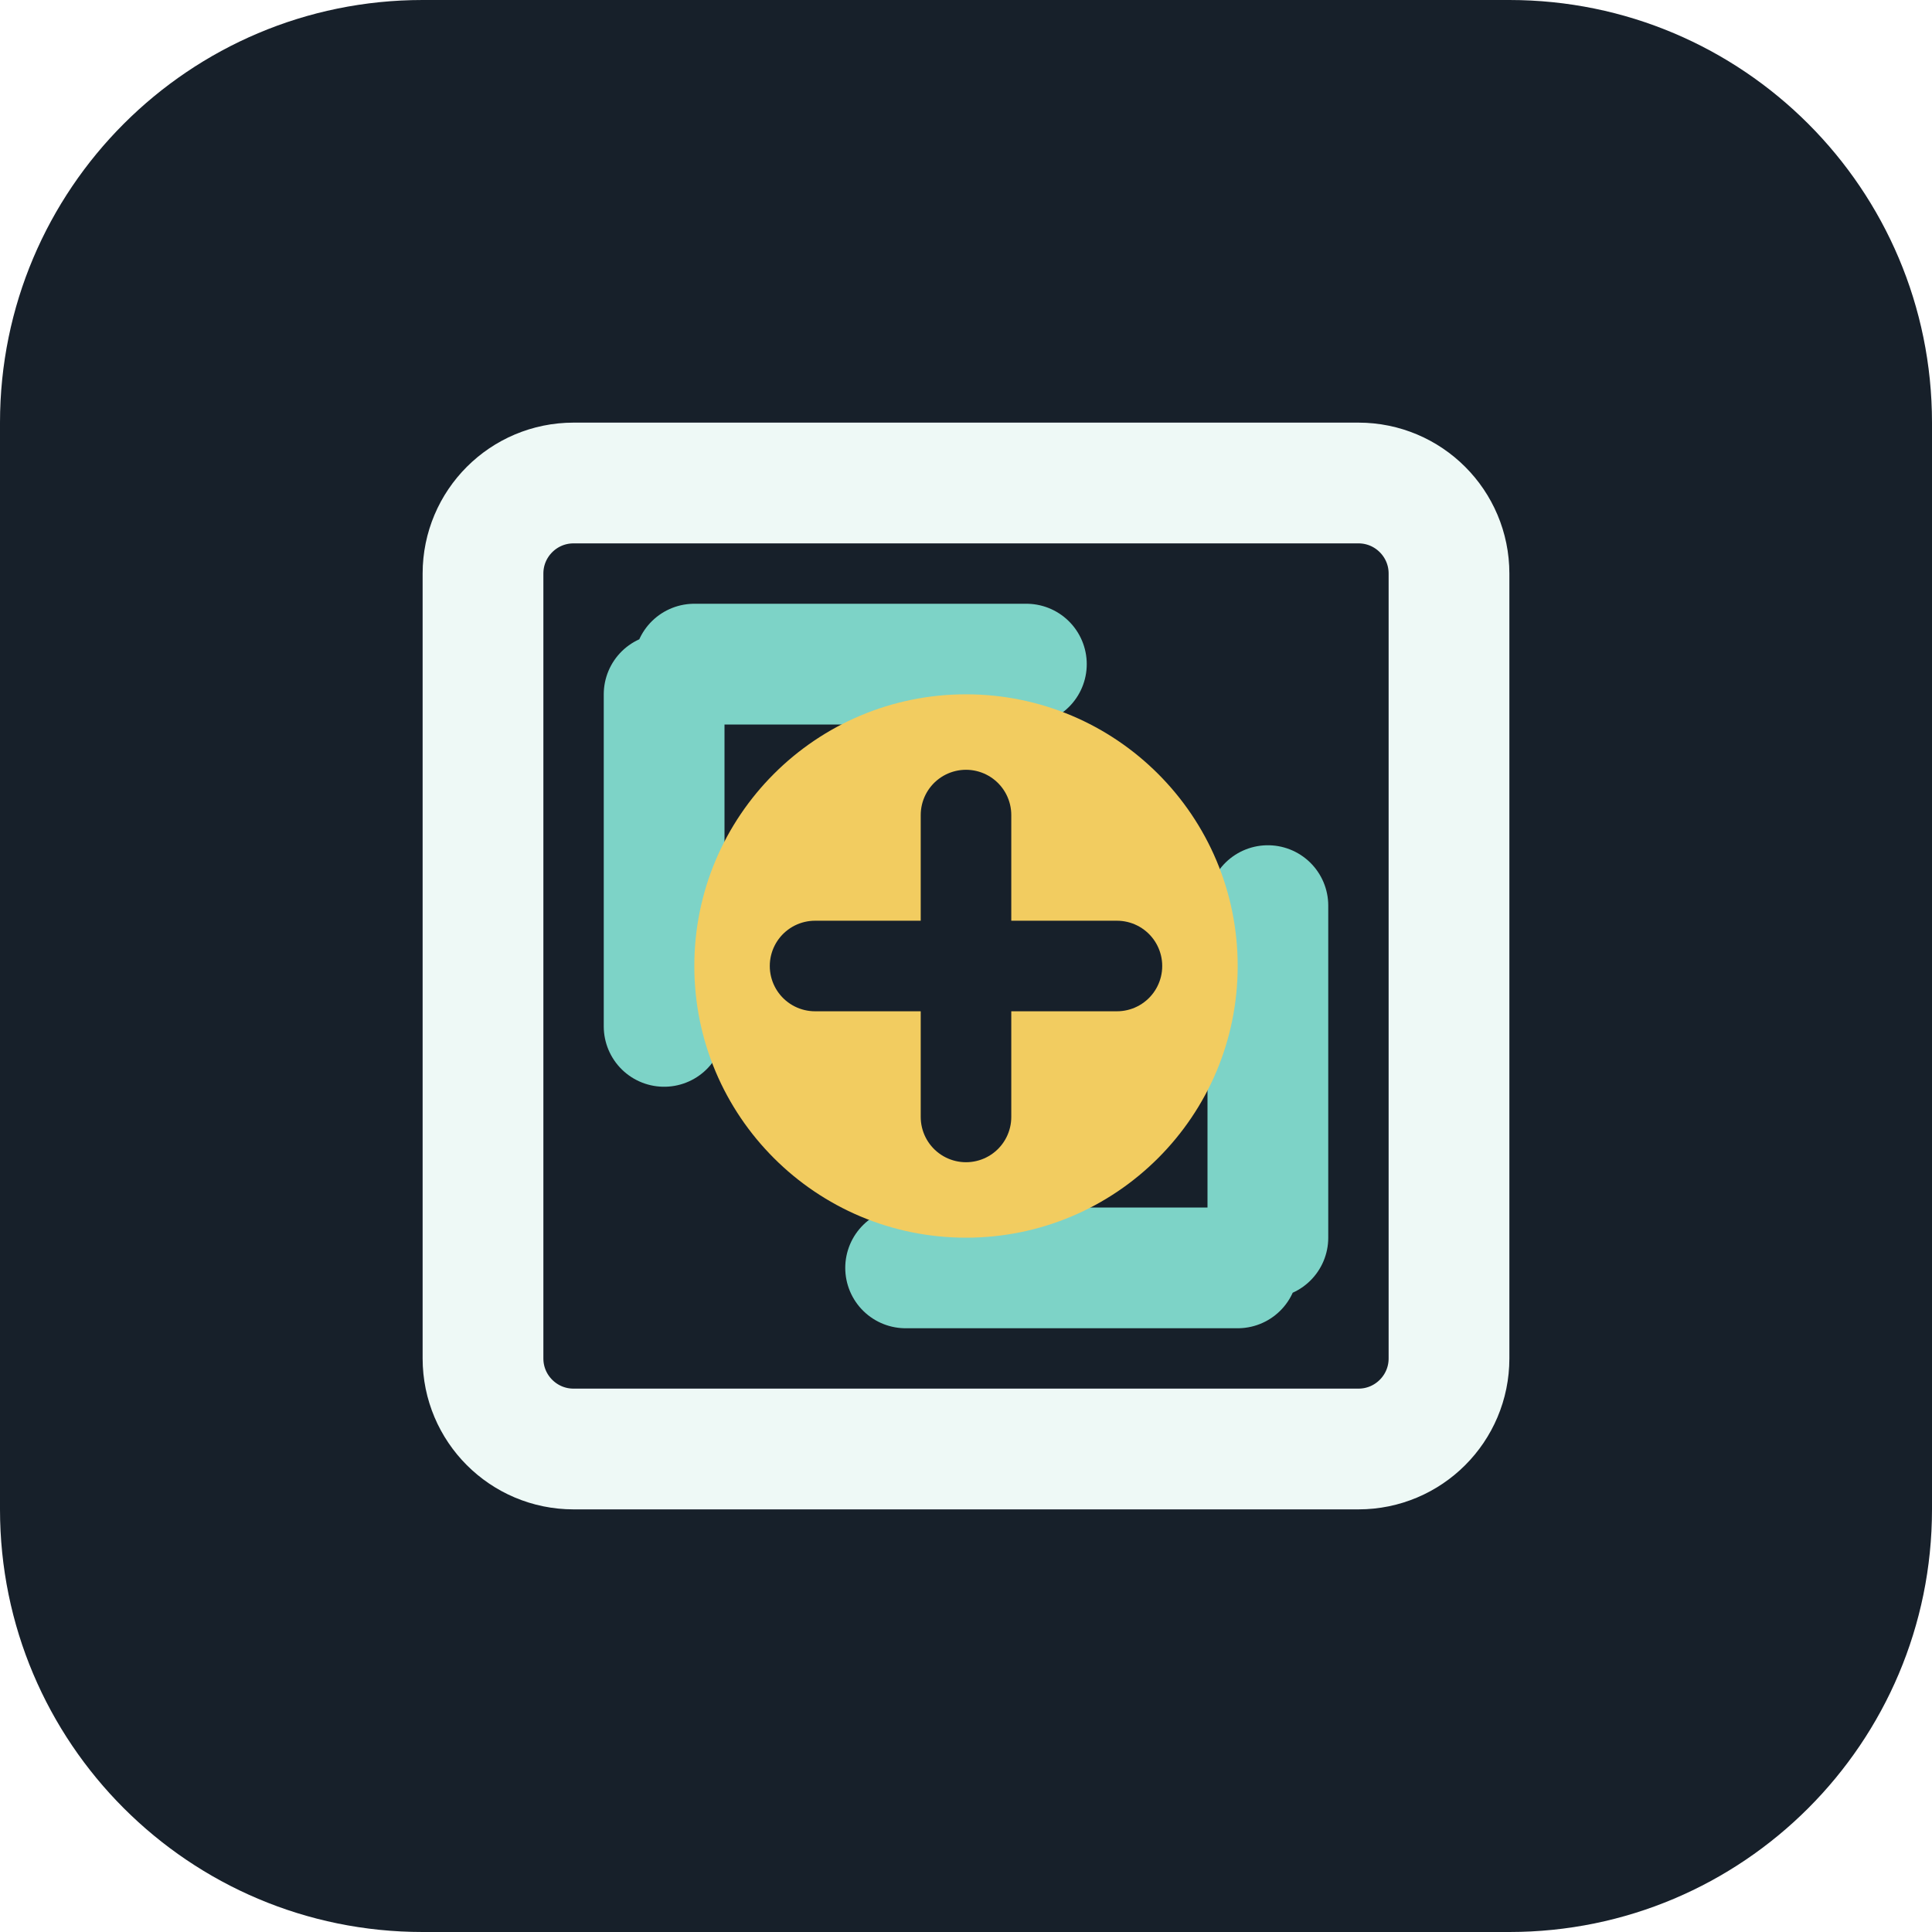
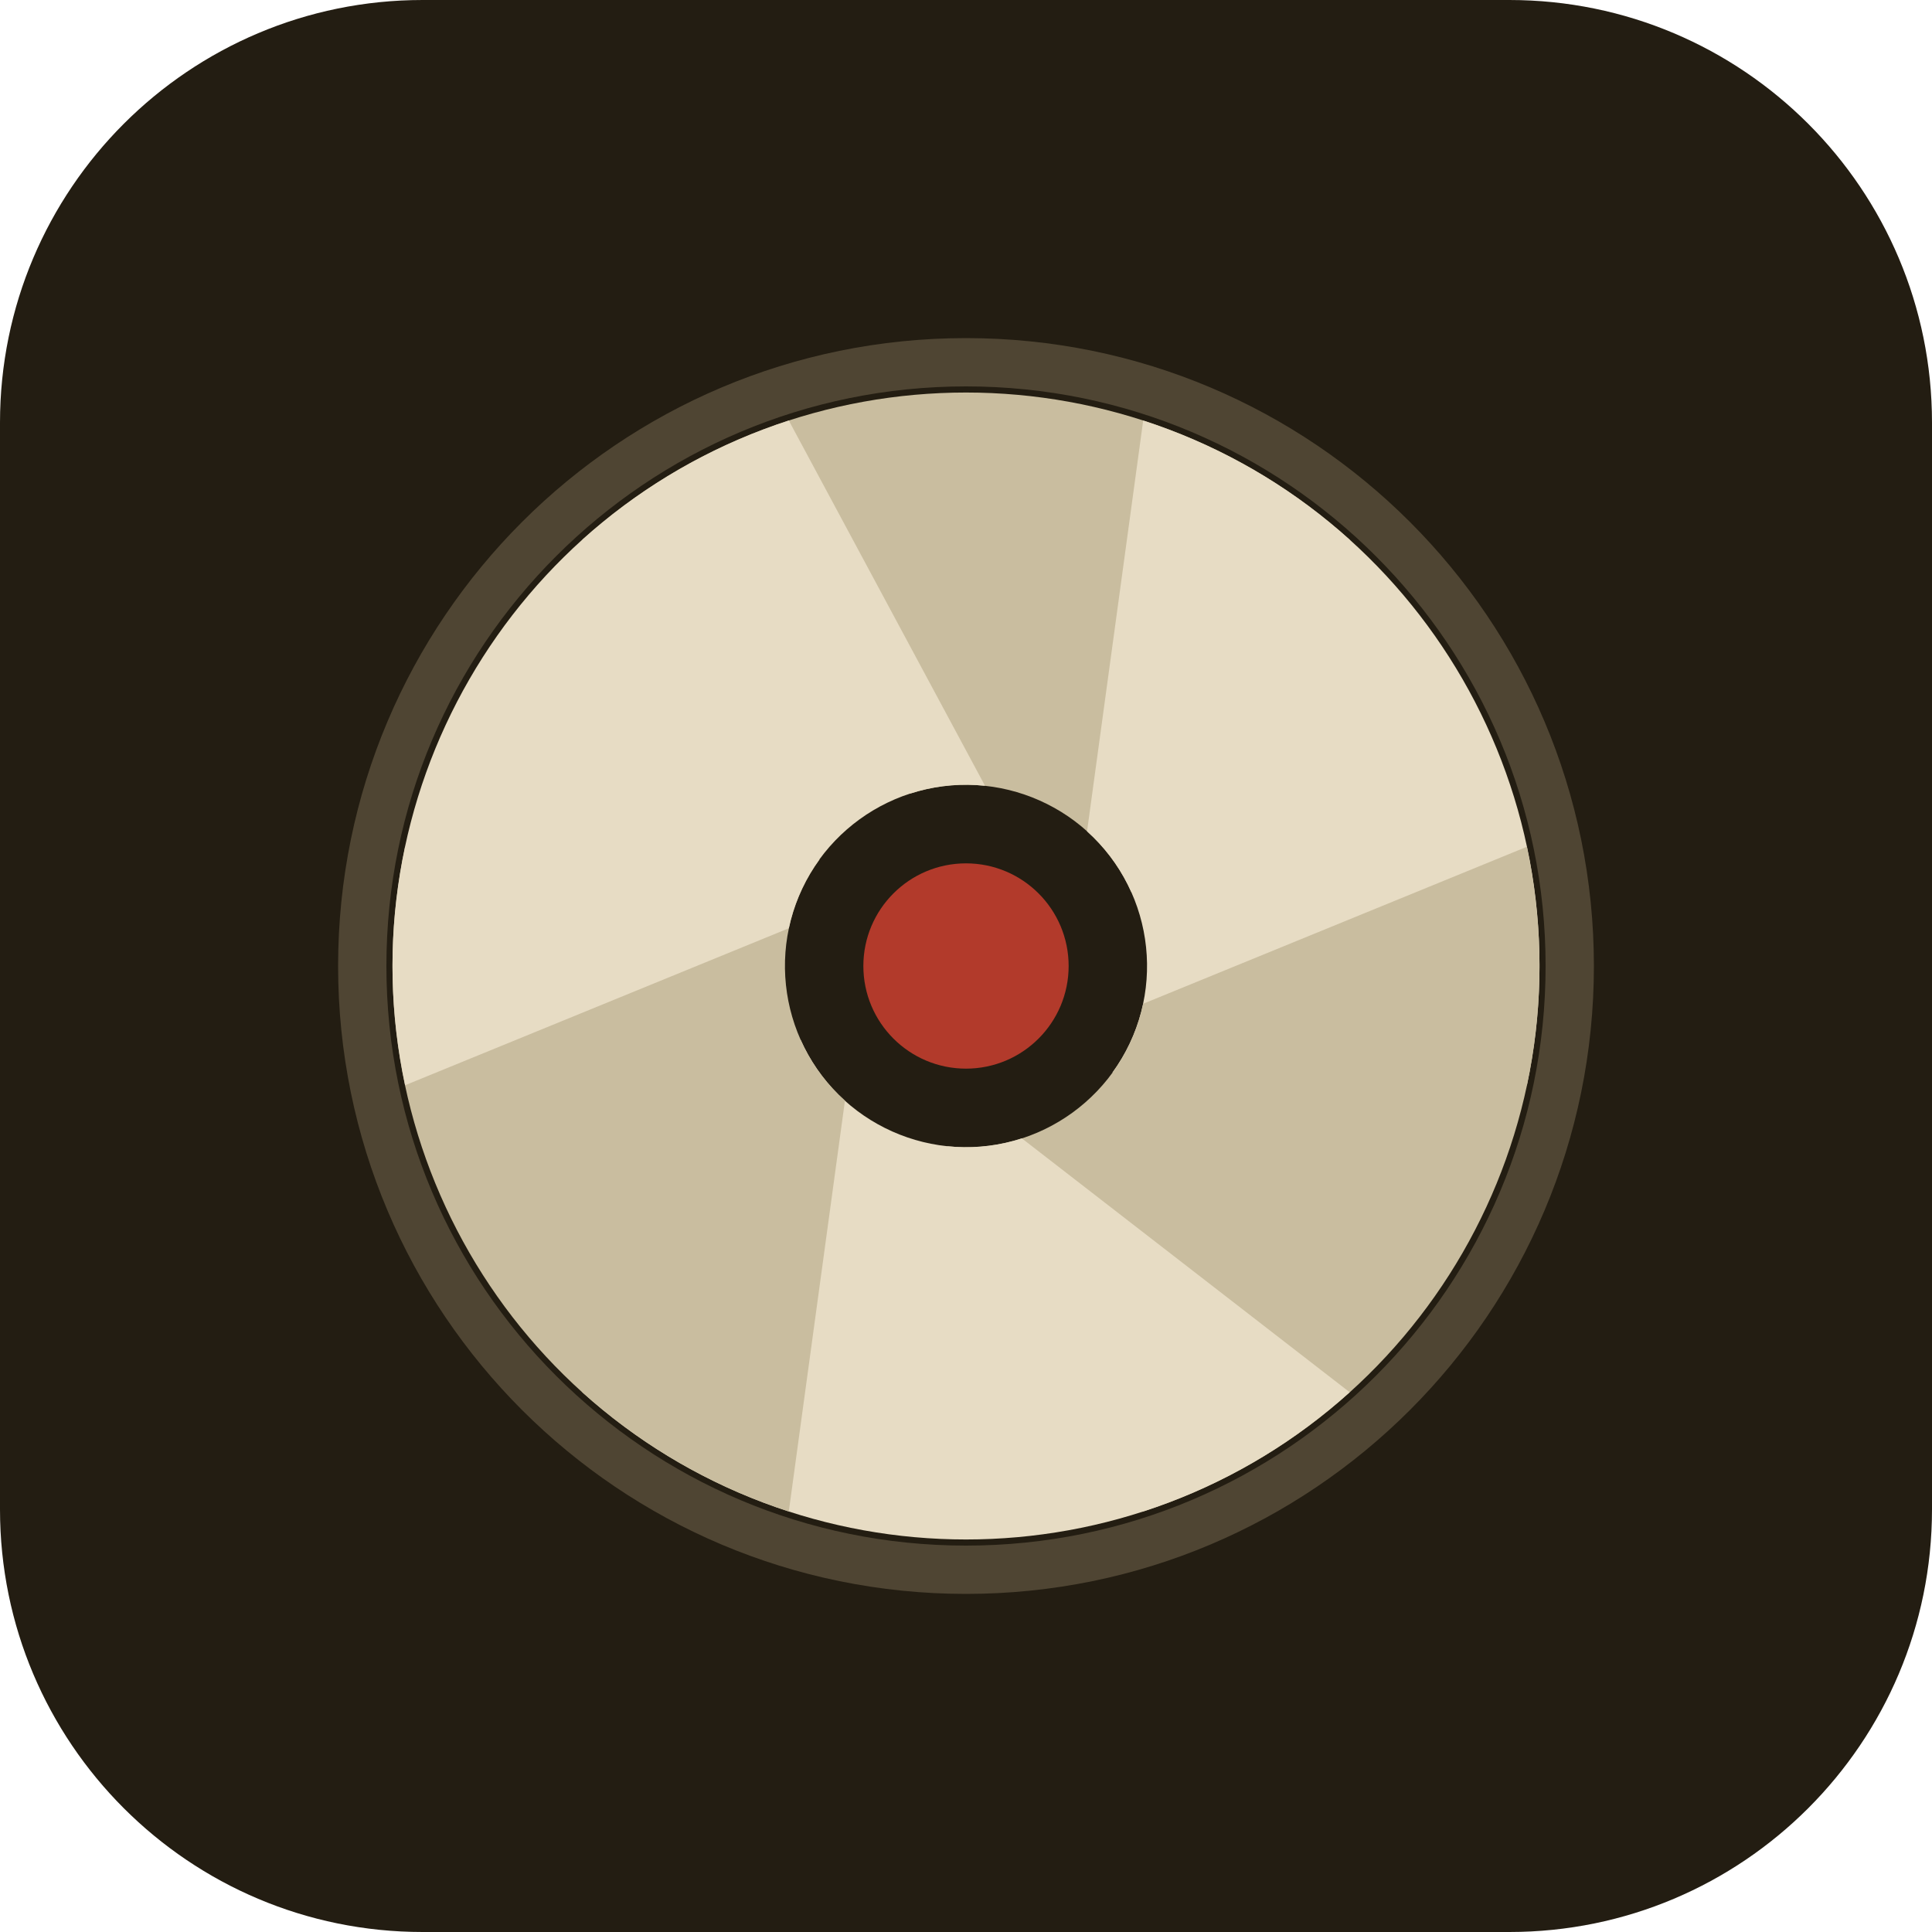
<svg xmlns="http://www.w3.org/2000/svg" viewBox="0 0 64 64" role="img" aria-label="Codex Snapshots">
-   <rect width="64" height="64" rx="14" fill="#17202a" />
-   <path d="M19 16h26a3 3 0 0 1 3 3v26a3 3 0 0 1-3 3H19a3 3 0 0 1-3-3V19a3 3 0 0 1 3-3Z" fill="none" stroke="#eef9f6" stroke-width="4" />
-   <path d="M23 22h11M22 23v11M41 42H30M42 41V30" fill="none" stroke="#7dd3c7" stroke-width="4" stroke-linecap="round" />
-   <circle cx="32" cy="32" r="9" fill="#f2cc60" />
-   <path d="M27 32h10M32 27v10" stroke="#17202a" stroke-width="3" stroke-linecap="round" />
+   <rect width="64" height="64" rx="14" fill="#231d12" />
+   <circle cx="32" cy="32" r="20" fill="none" stroke="#4f4533" stroke-width="1.6" />
+   <g transform="translate(32,32)">
+     <path d="M -12.71 -14.12 A 19 19 0 0 1 12.71 -14.12 L 5.48 -2.44 A 6 6 0 0 0 -1.85 -5.71 Z" fill="#c9bd9f" />
+     <path d="M 5.87 -18.07 A 19 19 0 0 1 18.58 3.95 L 4.85 3.53 A 6 6 0 0 0 4.01 -4.46 Z" fill="#e7dcc4" />
+     <path d="M 18.58 -3.95 A 19 19 0 0 1 5.87 18.07 L -0.63 5.97 A 6 6 0 0 0 5.87 1.25 Z" fill="#c9bd9f" />
+     <path d="M 12.71 14.12 A 19 19 0 0 1 -12.71 14.12 L -5.48 2.44 A 6 6 0 0 0 1.85 5.71 Z" fill="#e7dcc4" />
+     <path d="M -5.87 18.07 A 19 19 0 0 1 -18.58 -3.95 L -4.85 -3.53 A 6 6 0 0 0 -4.01 4.46 Z" fill="#c9bd9f" />
+     <path d="M -18.58 3.95 A 19 19 0 0 1 -5.87 -18.07 L 0.63 -5.97 A 6 6 0 0 0 -5.87 -1.25 Z" fill="#e7dcc4" />
+   </g>
+   <circle cx="32" cy="32" r="3.4" fill="#b23a2b" />
</svg>
